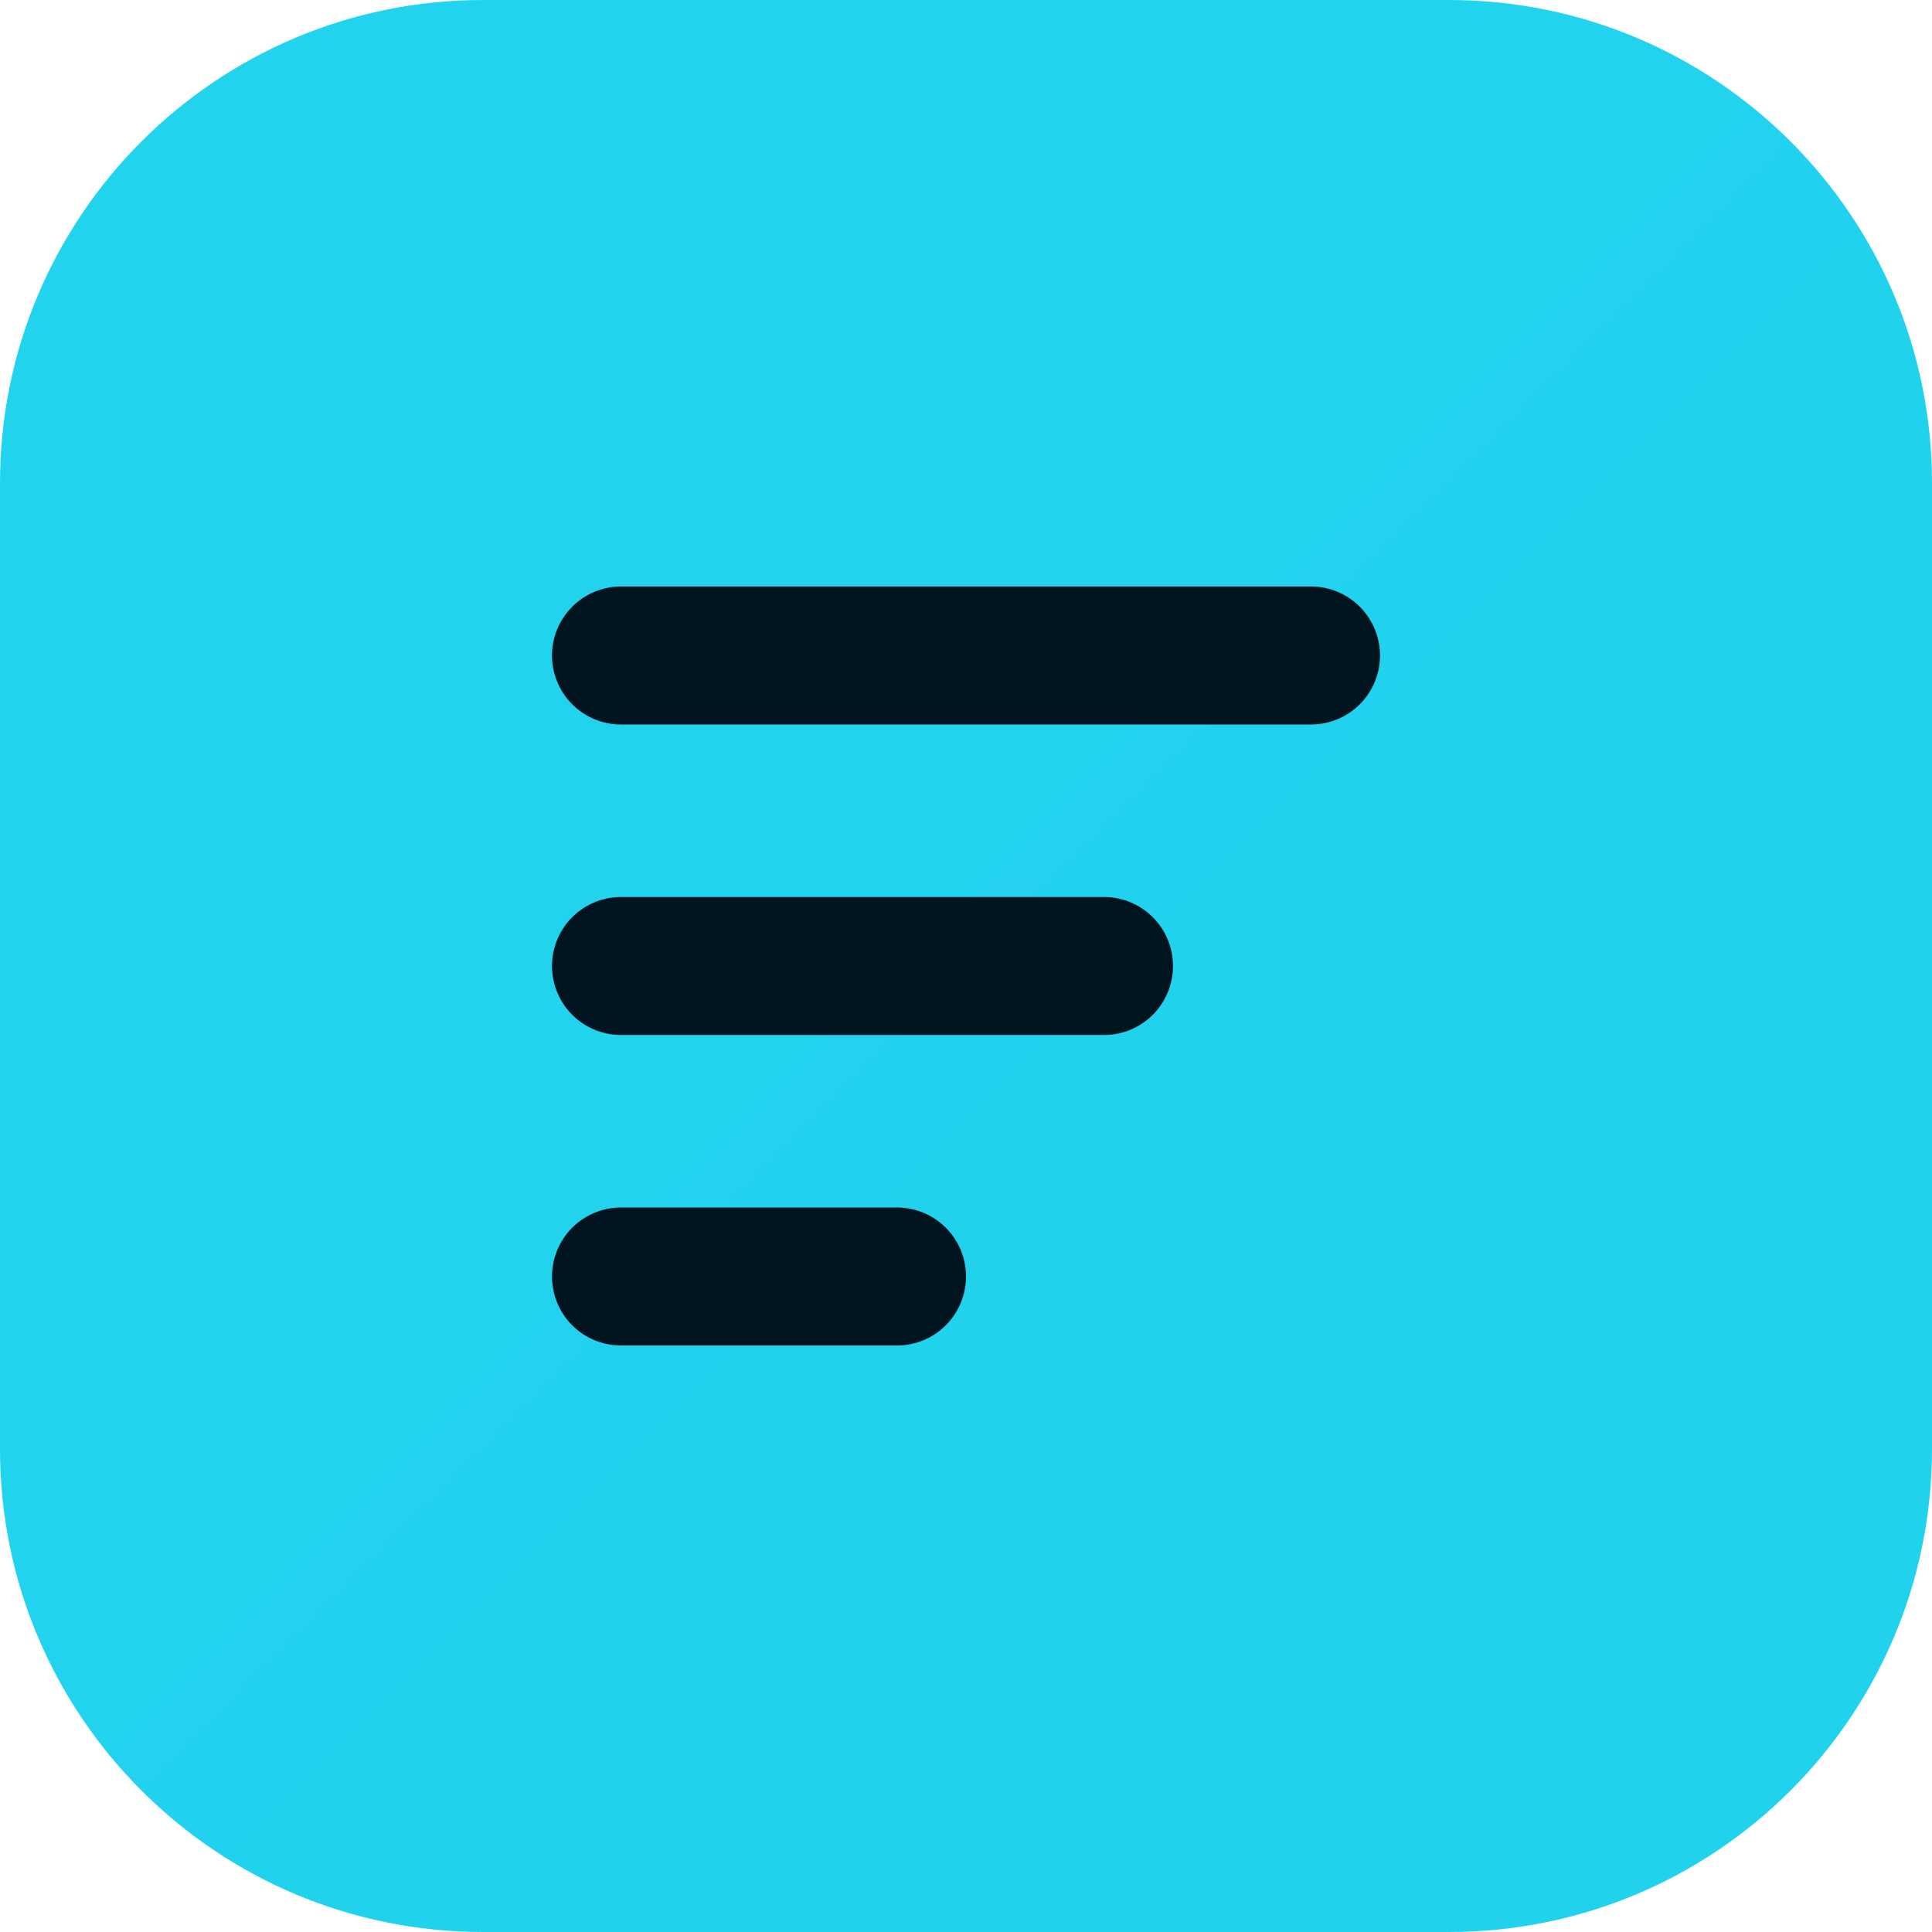
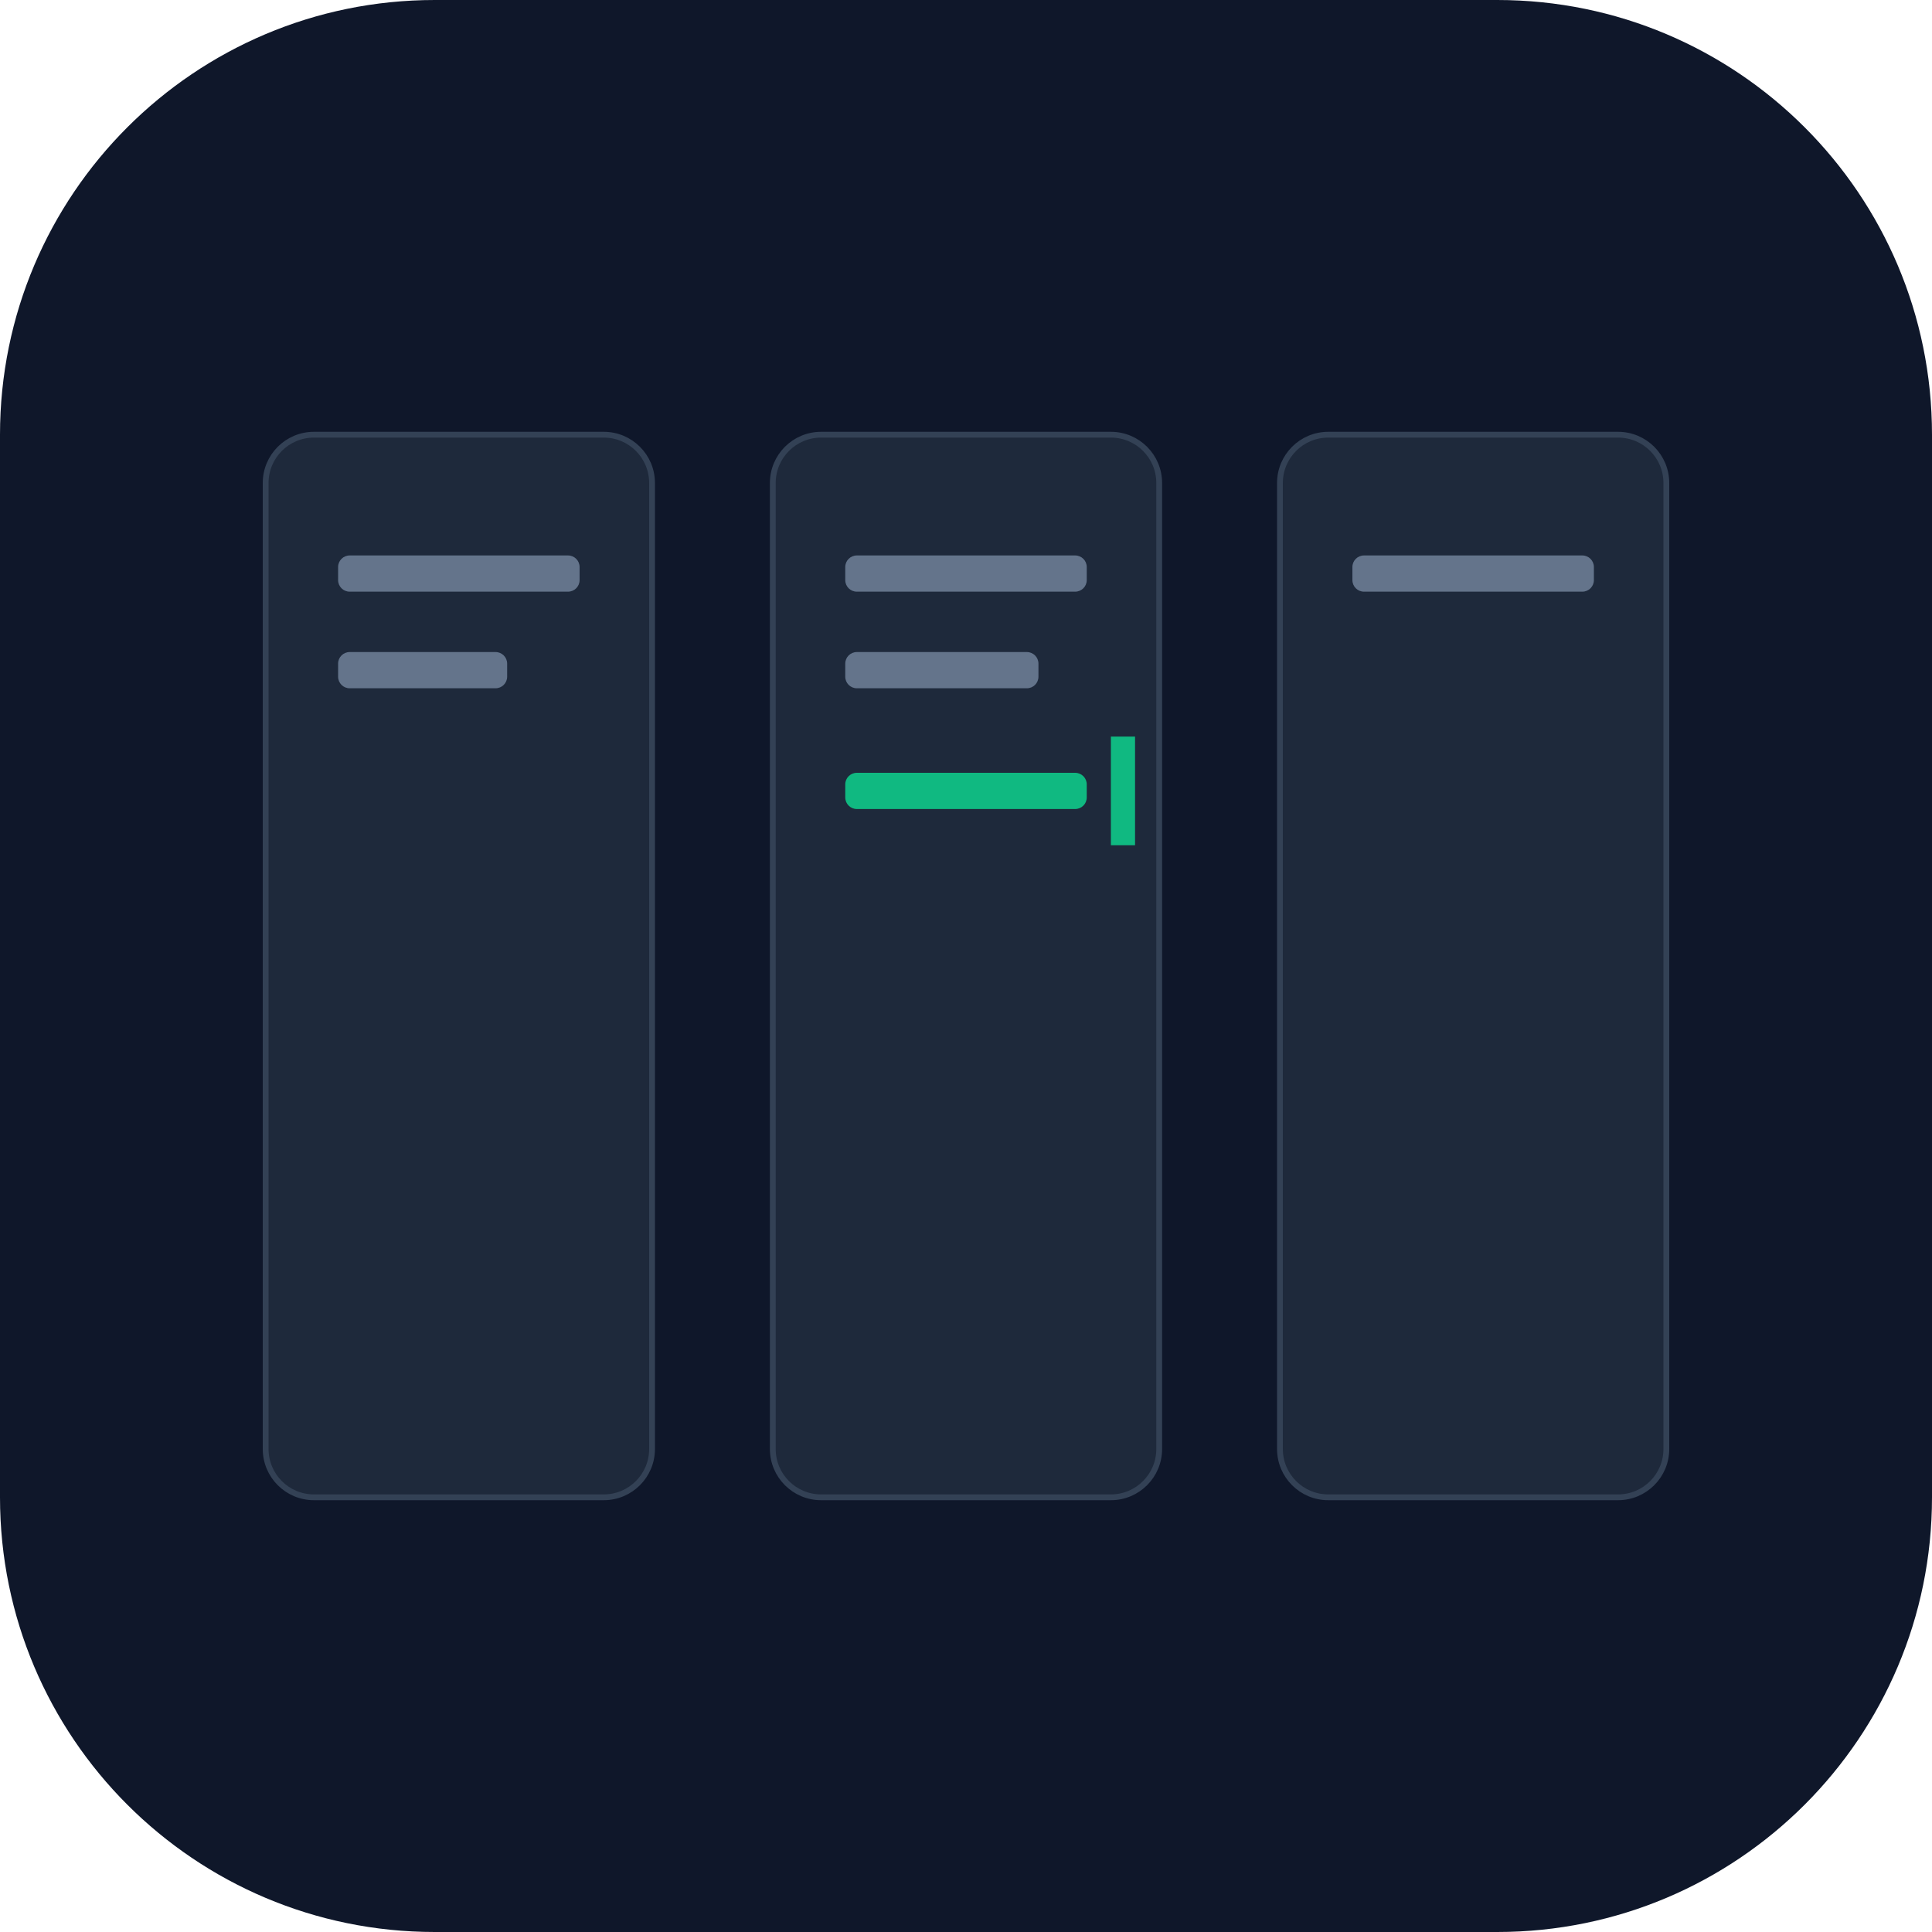
- <svg xmlns="http://www.w3.org/2000/svg" viewBox="0 0 28 28">
-   <rect width="28" height="28" rx="7" fill="url(#g)" />
-   <path d="M9 9.5h10M9 14h7M9 18.5h4" stroke="#001520" stroke-width="2" stroke-linecap="round" />
-   <defs>
-     <linearGradient id="g" x1="0" y1="0" x2="28" y2="28">
-       <stop stop-color="#22d3ee" />
-       <stop offset="1" stop-color="#06b6d4" />
-     </linearGradient>
-   </defs>
+ <svg xmlns="http://www.w3.org/2000/svg" width="500" height="500" viewBox="0 0 500 500" role="img">
+   <rect x="0" y="0" width="500" height="500" rx="112.5" fill="#0f172a" />
+   <rect x="68.75" y="112.5" width="100" height="275" rx="12.5" fill="#1e293b" stroke="#334155" stroke-width="1.5" />
+   <rect x="200" y="112.5" width="100" height="275" rx="12.5" fill="#1e293b" stroke="#334155" stroke-width="1.5" />
+   <rect x="331.25" y="112.5" width="100" height="275" rx="12.5" fill="#1e293b" stroke="#334155" stroke-width="1.5" />
+   <rect x="87.5" y="143.75" width="62.5" height="9.375" rx="3" fill="#64748b" />
+   <rect x="87.5" y="168.75" width="43.75" height="9.375" rx="3" fill="#64748b" />
+   <rect x="218.75" y="143.75" width="62.5" height="9.375" rx="3" fill="#64748b" />
+   <rect x="218.75" y="168.75" width="50" height="9.375" rx="3" fill="#64748b" />
+   <rect x="350" y="143.75" width="62.5" height="9.375" rx="3" fill="#64748b" />
+   <rect x="218.75" y="200" width="62.5" height="9.375" rx="3" fill="#10b981" />
+   <rect x="287.5" y="190.625" width="6.25" height="28.125" fill="#10b981">
+     <animate attributeName="opacity" values="1;0;1" dur="1s" repeatCount="indefinite" />
+   </rect>
</svg>
